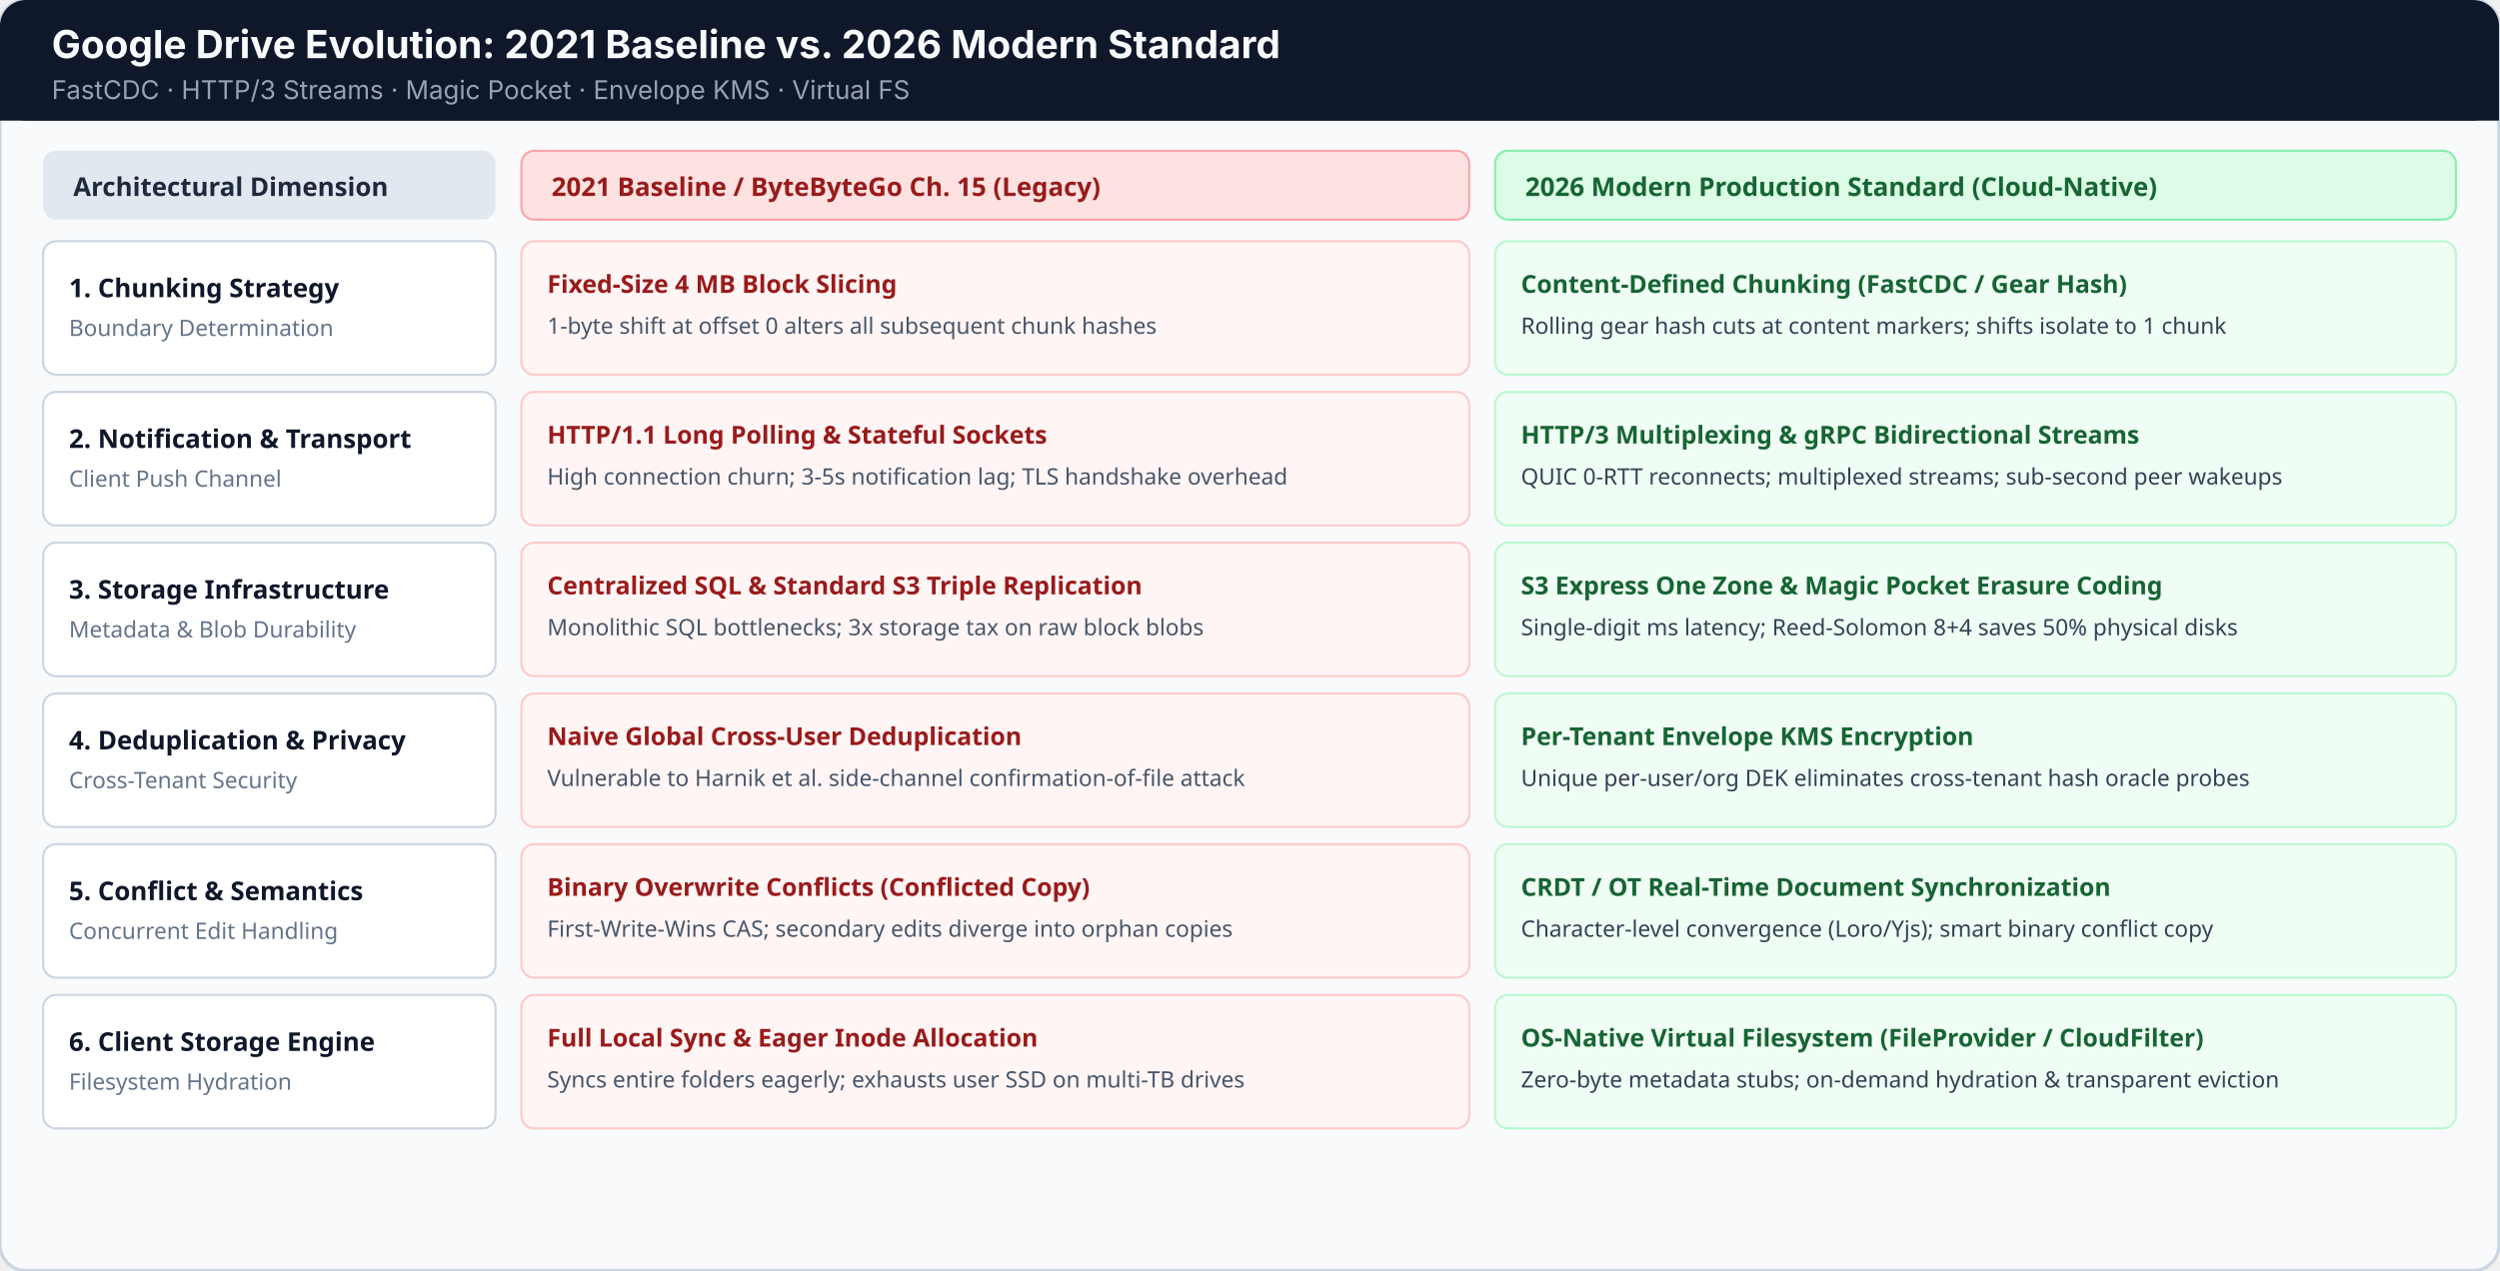
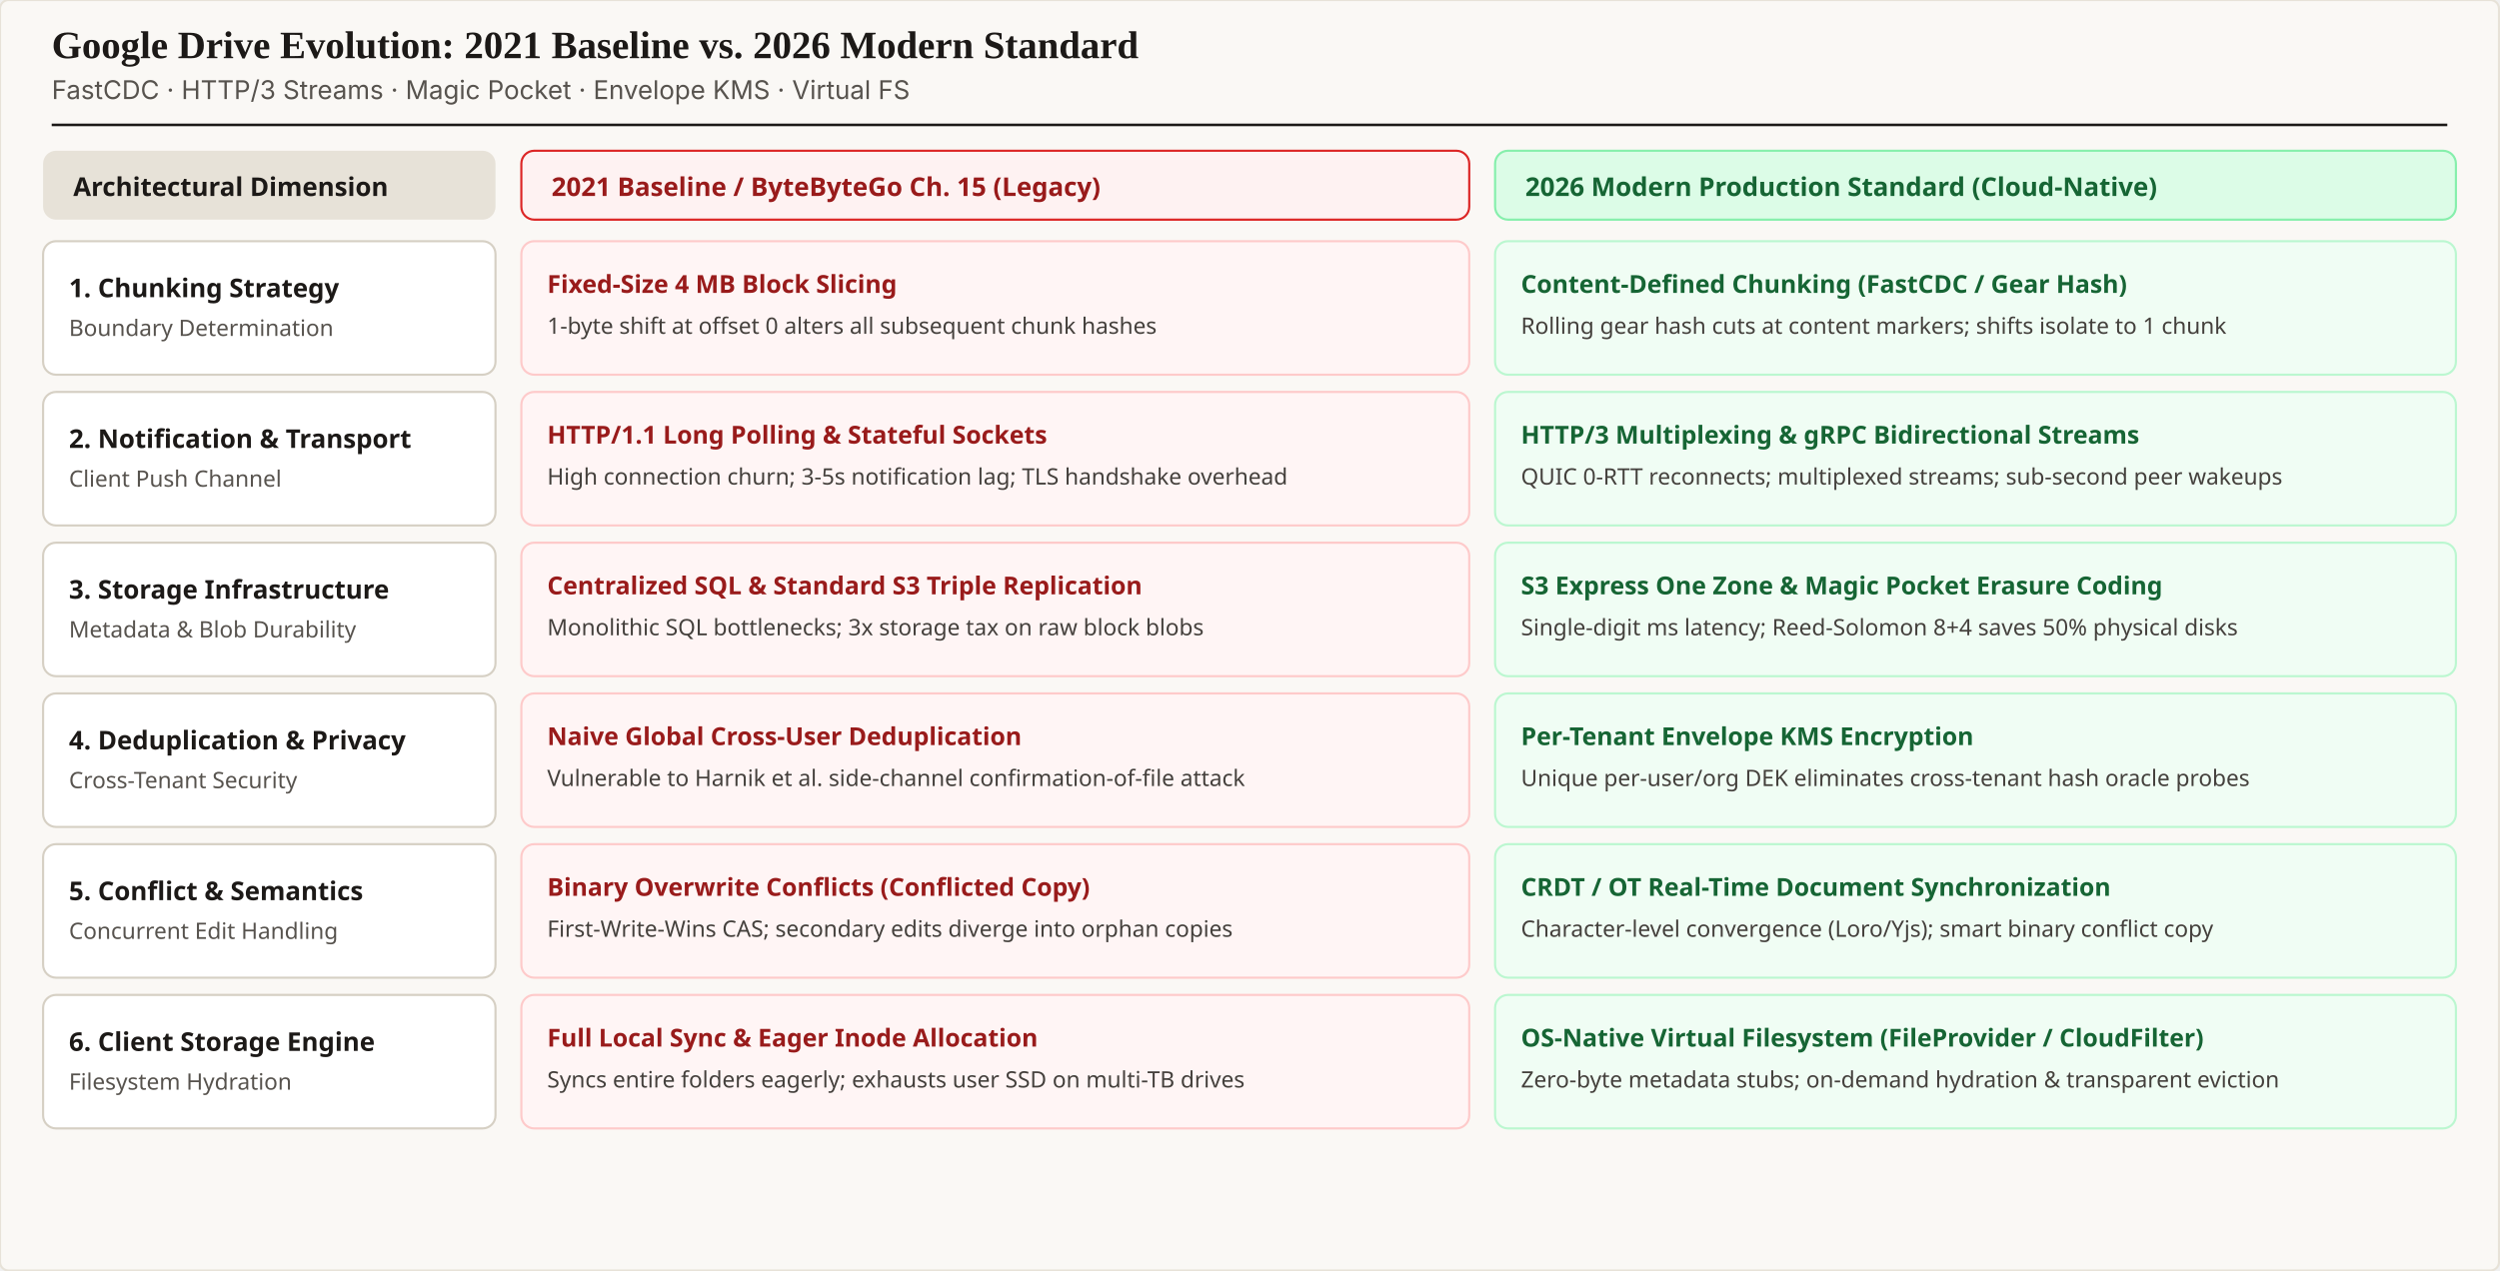
<svg xmlns="http://www.w3.org/2000/svg" viewBox="0 0 1160 590" width="1160" height="590" role="img" aria-labelledby="title desc">
-   <rect x="0" y="0" width="1160" height="590" rx="12" fill="#f8fafc" stroke="#cbd5e1" stroke-width="1.5" />
-   <rect x="0" y="0" width="1160" height="56" rx="12" fill="#0f172a" />
-   <rect x="0" y="40" width="1160" height="16" fill="#0f172a" />
-   <text x="24" y="27" font-family="ui-sans-serif, system-ui, -apple-system, sans-serif" font-size="18" font-weight="700" fill="#f8fafc">Google Drive Evolution: 2021 Baseline vs. 2026 Modern Standard</text>
-   <text x="24" y="46" font-family="ui-sans-serif, system-ui, -apple-system, sans-serif" font-size="12" fill="#94a3b8">FastCDC · HTTP/3 Streams · Magic Pocket · Envelope KMS · Virtual FS</text>
-   <rect x="20" y="70" width="210" height="32" rx="6" fill="#e2e8f0" />
-   <text x="34" y="91" font-family="ui-sans-serif, system-ui, sans-serif" font-size="12" font-weight="700" fill="#1e293b">Architectural Dimension</text>
-   <rect x="242" y="70" width="440" height="32" rx="6" fill="#fee2e2" stroke="#fca5a5" stroke-width="1" />
+   <rect x="0" y="0" width="1160" height="590" rx="4" fill="#faf8f5" stroke="#e7e2d8" stroke-width="1" />
+   <line x1="24" y1="58" x2="1136" y2="58" stroke="#1c1917" stroke-width="1.2" />
+   <text x="24" y="27" font-family="Georgia, 'Times New Roman', serif" font-size="18" font-weight="700" fill="#1c1917">Google Drive Evolution: 2021 Baseline vs. 2026 Modern Standard</text>
+   <text x="24" y="46" font-family="ui-sans-serif, system-ui, -apple-system, sans-serif" font-size="12" fill="#57534e">FastCDC · HTTP/3 Streams · Magic Pocket · Envelope KMS · Virtual FS</text>
+   <rect x="20" y="70" width="210" height="32" rx="6" fill="#e7e2d8" />
+   <text x="34" y="91" font-family="ui-sans-serif, system-ui, sans-serif" font-size="12" font-weight="700" fill="#1c1917">Architectural Dimension</text>
+   <rect x="242" y="70" width="440" height="32" rx="6" fill="#fef2f2" stroke="#dc2626" stroke-width="1" />
  <text x="256" y="91" font-family="ui-sans-serif, system-ui, sans-serif" font-size="12" font-weight="700" fill="#991b1b">2021 Baseline / ByteByteGo Ch. 15 (Legacy)</text>
  <rect x="694" y="70" width="446" height="32" rx="6" fill="#dcfce7" stroke="#86efac" stroke-width="1" />
  <text x="708" y="91" font-family="ui-sans-serif, system-ui, sans-serif" font-size="12" font-weight="700" fill="#166534">2026 Modern Production Standard (Cloud-Native)</text>
-   <rect x="20" y="112" width="210" height="62" rx="6" fill="#ffffff" stroke="#cbd5e1" />
-   <text x="32" y="138" font-family="ui-sans-serif, system-ui, sans-serif" font-size="12" font-weight="700" fill="#0f172a">1. Chunking Strategy</text>
-   <text x="32" y="156" font-family="ui-sans-serif, system-ui, sans-serif" font-size="10.5" fill="#64748b">Boundary Determination</text>
+   <rect x="20" y="112" width="210" height="62" rx="6" fill="#ffffff" stroke="#d6d0c4" />
+   <text x="32" y="138" font-family="ui-sans-serif, system-ui, sans-serif" font-size="12" font-weight="700" fill="#1c1917">1. Chunking Strategy</text>
+   <text x="32" y="156" font-family="ui-sans-serif, system-ui, sans-serif" font-size="10.5" fill="#57534e">Boundary Determination</text>
  <rect x="242" y="112" width="440" height="62" rx="6" fill="#fff5f5" stroke="#fecaca" />
  <text x="254" y="136" font-family="ui-sans-serif, system-ui, sans-serif" font-size="11.5" font-weight="700" fill="#991b1b">Fixed-Size 4 MB Block Slicing</text>
-   <text x="254" y="155" font-family="ui-sans-serif, system-ui, sans-serif" font-size="10.5" fill="#475569">1-byte shift at offset 0 alters all subsequent chunk hashes</text>
+   <text x="254" y="155" font-family="ui-sans-serif, system-ui, sans-serif" font-size="10.5" fill="#44403c">1-byte shift at offset 0 alters all subsequent chunk hashes</text>
  <rect x="694" y="112" width="446" height="62" rx="6" fill="#f0fdf4" stroke="#bbf7d0" />
  <text x="706" y="136" font-family="ui-sans-serif, system-ui, sans-serif" font-size="11.5" font-weight="700" fill="#166534">Content-Defined Chunking (FastCDC / Gear Hash)</text>
-   <text x="706" y="155" font-family="ui-sans-serif, system-ui, sans-serif" font-size="10.5" fill="#334155">Rolling gear hash cuts at content markers; shifts isolate to 1 chunk</text>
-   <rect x="20" y="182" width="210" height="62" rx="6" fill="#ffffff" stroke="#cbd5e1" />
-   <text x="32" y="208" font-family="ui-sans-serif, system-ui, sans-serif" font-size="12" font-weight="700" fill="#0f172a">2. Notification &amp; Transport</text>
-   <text x="32" y="226" font-family="ui-sans-serif, system-ui, sans-serif" font-size="10.5" fill="#64748b">Client Push Channel</text>
+   <text x="706" y="155" font-family="ui-sans-serif, system-ui, sans-serif" font-size="10.5" fill="#44403c">Rolling gear hash cuts at content markers; shifts isolate to 1 chunk</text>
+   <rect x="20" y="182" width="210" height="62" rx="6" fill="#ffffff" stroke="#d6d0c4" />
+   <text x="32" y="208" font-family="ui-sans-serif, system-ui, sans-serif" font-size="12" font-weight="700" fill="#1c1917">2. Notification &amp; Transport</text>
+   <text x="32" y="226" font-family="ui-sans-serif, system-ui, sans-serif" font-size="10.5" fill="#57534e">Client Push Channel</text>
  <rect x="242" y="182" width="440" height="62" rx="6" fill="#fff5f5" stroke="#fecaca" />
  <text x="254" y="206" font-family="ui-sans-serif, system-ui, sans-serif" font-size="11.5" font-weight="700" fill="#991b1b">HTTP/1.1 Long Polling &amp; Stateful Sockets</text>
-   <text x="254" y="225" font-family="ui-sans-serif, system-ui, sans-serif" font-size="10.5" fill="#475569">High connection churn; 3-5s notification lag; TLS handshake overhead</text>
+   <text x="254" y="225" font-family="ui-sans-serif, system-ui, sans-serif" font-size="10.5" fill="#44403c">High connection churn; 3-5s notification lag; TLS handshake overhead</text>
  <rect x="694" y="182" width="446" height="62" rx="6" fill="#f0fdf4" stroke="#bbf7d0" />
  <text x="706" y="206" font-family="ui-sans-serif, system-ui, sans-serif" font-size="11.5" font-weight="700" fill="#166534">HTTP/3 Multiplexing &amp; gRPC Bidirectional Streams</text>
-   <text x="706" y="225" font-family="ui-sans-serif, system-ui, sans-serif" font-size="10.5" fill="#334155">QUIC 0-RTT reconnects; multiplexed streams; sub-second peer wakeups</text>
-   <rect x="20" y="252" width="210" height="62" rx="6" fill="#ffffff" stroke="#cbd5e1" />
-   <text x="32" y="278" font-family="ui-sans-serif, system-ui, sans-serif" font-size="12" font-weight="700" fill="#0f172a">3. Storage Infrastructure</text>
-   <text x="32" y="296" font-family="ui-sans-serif, system-ui, sans-serif" font-size="10.5" fill="#64748b">Metadata &amp; Blob Durability</text>
+   <text x="706" y="225" font-family="ui-sans-serif, system-ui, sans-serif" font-size="10.5" fill="#44403c">QUIC 0-RTT reconnects; multiplexed streams; sub-second peer wakeups</text>
+   <rect x="20" y="252" width="210" height="62" rx="6" fill="#ffffff" stroke="#d6d0c4" />
+   <text x="32" y="278" font-family="ui-sans-serif, system-ui, sans-serif" font-size="12" font-weight="700" fill="#1c1917">3. Storage Infrastructure</text>
+   <text x="32" y="296" font-family="ui-sans-serif, system-ui, sans-serif" font-size="10.5" fill="#57534e">Metadata &amp; Blob Durability</text>
  <rect x="242" y="252" width="440" height="62" rx="6" fill="#fff5f5" stroke="#fecaca" />
  <text x="254" y="276" font-family="ui-sans-serif, system-ui, sans-serif" font-size="11.5" font-weight="700" fill="#991b1b">Centralized SQL &amp; Standard S3 Triple Replication</text>
-   <text x="254" y="295" font-family="ui-sans-serif, system-ui, sans-serif" font-size="10.5" fill="#475569">Monolithic SQL bottlenecks; 3x storage tax on raw block blobs</text>
+   <text x="254" y="295" font-family="ui-sans-serif, system-ui, sans-serif" font-size="10.5" fill="#44403c">Monolithic SQL bottlenecks; 3x storage tax on raw block blobs</text>
  <rect x="694" y="252" width="446" height="62" rx="6" fill="#f0fdf4" stroke="#bbf7d0" />
  <text x="706" y="276" font-family="ui-sans-serif, system-ui, sans-serif" font-size="11.5" font-weight="700" fill="#166534">S3 Express One Zone &amp; Magic Pocket Erasure Coding</text>
-   <text x="706" y="295" font-family="ui-sans-serif, system-ui, sans-serif" font-size="10.5" fill="#334155">Single-digit ms latency; Reed-Solomon 8+4 saves 50% physical disks</text>
-   <rect x="20" y="322" width="210" height="62" rx="6" fill="#ffffff" stroke="#cbd5e1" />
-   <text x="32" y="348" font-family="ui-sans-serif, system-ui, sans-serif" font-size="12" font-weight="700" fill="#0f172a">4. Deduplication &amp; Privacy</text>
-   <text x="32" y="366" font-family="ui-sans-serif, system-ui, sans-serif" font-size="10.5" fill="#64748b">Cross-Tenant Security</text>
+   <text x="706" y="295" font-family="ui-sans-serif, system-ui, sans-serif" font-size="10.5" fill="#44403c">Single-digit ms latency; Reed-Solomon 8+4 saves 50% physical disks</text>
+   <rect x="20" y="322" width="210" height="62" rx="6" fill="#ffffff" stroke="#d6d0c4" />
+   <text x="32" y="348" font-family="ui-sans-serif, system-ui, sans-serif" font-size="12" font-weight="700" fill="#1c1917">4. Deduplication &amp; Privacy</text>
+   <text x="32" y="366" font-family="ui-sans-serif, system-ui, sans-serif" font-size="10.5" fill="#57534e">Cross-Tenant Security</text>
  <rect x="242" y="322" width="440" height="62" rx="6" fill="#fff5f5" stroke="#fecaca" />
  <text x="254" y="346" font-family="ui-sans-serif, system-ui, sans-serif" font-size="11.5" font-weight="700" fill="#991b1b">Naive Global Cross-User Deduplication</text>
-   <text x="254" y="365" font-family="ui-sans-serif, system-ui, sans-serif" font-size="10.5" fill="#475569">Vulnerable to Harnik et al. side-channel confirmation-of-file attack</text>
+   <text x="254" y="365" font-family="ui-sans-serif, system-ui, sans-serif" font-size="10.5" fill="#44403c">Vulnerable to Harnik et al. side-channel confirmation-of-file attack</text>
  <rect x="694" y="322" width="446" height="62" rx="6" fill="#f0fdf4" stroke="#bbf7d0" />
  <text x="706" y="346" font-family="ui-sans-serif, system-ui, sans-serif" font-size="11.5" font-weight="700" fill="#166534">Per-Tenant Envelope KMS Encryption</text>
-   <text x="706" y="365" font-family="ui-sans-serif, system-ui, sans-serif" font-size="10.5" fill="#334155">Unique per-user/org DEK eliminates cross-tenant hash oracle probes</text>
-   <rect x="20" y="392" width="210" height="62" rx="6" fill="#ffffff" stroke="#cbd5e1" />
-   <text x="32" y="418" font-family="ui-sans-serif, system-ui, sans-serif" font-size="12" font-weight="700" fill="#0f172a">5. Conflict &amp; Semantics</text>
-   <text x="32" y="436" font-family="ui-sans-serif, system-ui, sans-serif" font-size="10.5" fill="#64748b">Concurrent Edit Handling</text>
+   <text x="706" y="365" font-family="ui-sans-serif, system-ui, sans-serif" font-size="10.5" fill="#44403c">Unique per-user/org DEK eliminates cross-tenant hash oracle probes</text>
+   <rect x="20" y="392" width="210" height="62" rx="6" fill="#ffffff" stroke="#d6d0c4" />
+   <text x="32" y="418" font-family="ui-sans-serif, system-ui, sans-serif" font-size="12" font-weight="700" fill="#1c1917">5. Conflict &amp; Semantics</text>
+   <text x="32" y="436" font-family="ui-sans-serif, system-ui, sans-serif" font-size="10.5" fill="#57534e">Concurrent Edit Handling</text>
  <rect x="242" y="392" width="440" height="62" rx="6" fill="#fff5f5" stroke="#fecaca" />
  <text x="254" y="416" font-family="ui-sans-serif, system-ui, sans-serif" font-size="11.5" font-weight="700" fill="#991b1b">Binary Overwrite Conflicts (Conflicted Copy)</text>
-   <text x="254" y="435" font-family="ui-sans-serif, system-ui, sans-serif" font-size="10.5" fill="#475569">First-Write-Wins CAS; secondary edits diverge into orphan copies</text>
+   <text x="254" y="435" font-family="ui-sans-serif, system-ui, sans-serif" font-size="10.5" fill="#44403c">First-Write-Wins CAS; secondary edits diverge into orphan copies</text>
  <rect x="694" y="392" width="446" height="62" rx="6" fill="#f0fdf4" stroke="#bbf7d0" />
  <text x="706" y="416" font-family="ui-sans-serif, system-ui, sans-serif" font-size="11.5" font-weight="700" fill="#166534">CRDT / OT Real-Time Document Synchronization</text>
-   <text x="706" y="435" font-family="ui-sans-serif, system-ui, sans-serif" font-size="10.5" fill="#334155">Character-level convergence (Loro/Yjs); smart binary conflict copy</text>
-   <rect x="20" y="462" width="210" height="62" rx="6" fill="#ffffff" stroke="#cbd5e1" />
-   <text x="32" y="488" font-family="ui-sans-serif, system-ui, sans-serif" font-size="12" font-weight="700" fill="#0f172a">6. Client Storage Engine</text>
-   <text x="32" y="506" font-family="ui-sans-serif, system-ui, sans-serif" font-size="10.5" fill="#64748b">Filesystem Hydration</text>
+   <text x="706" y="435" font-family="ui-sans-serif, system-ui, sans-serif" font-size="10.5" fill="#44403c">Character-level convergence (Loro/Yjs); smart binary conflict copy</text>
+   <rect x="20" y="462" width="210" height="62" rx="6" fill="#ffffff" stroke="#d6d0c4" />
+   <text x="32" y="488" font-family="ui-sans-serif, system-ui, sans-serif" font-size="12" font-weight="700" fill="#1c1917">6. Client Storage Engine</text>
+   <text x="32" y="506" font-family="ui-sans-serif, system-ui, sans-serif" font-size="10.5" fill="#57534e">Filesystem Hydration</text>
  <rect x="242" y="462" width="440" height="62" rx="6" fill="#fff5f5" stroke="#fecaca" />
  <text x="254" y="486" font-family="ui-sans-serif, system-ui, sans-serif" font-size="11.5" font-weight="700" fill="#991b1b">Full Local Sync &amp; Eager Inode Allocation</text>
-   <text x="254" y="505" font-family="ui-sans-serif, system-ui, sans-serif" font-size="10.5" fill="#475569">Syncs entire folders eagerly; exhausts user SSD on multi-TB drives</text>
+   <text x="254" y="505" font-family="ui-sans-serif, system-ui, sans-serif" font-size="10.5" fill="#44403c">Syncs entire folders eagerly; exhausts user SSD on multi-TB drives</text>
  <rect x="694" y="462" width="446" height="62" rx="6" fill="#f0fdf4" stroke="#bbf7d0" />
  <text x="706" y="486" font-family="ui-sans-serif, system-ui, sans-serif" font-size="11.5" font-weight="700" fill="#166534">OS-Native Virtual Filesystem (FileProvider / CloudFilter)</text>
-   <text x="706" y="505" font-family="ui-sans-serif, system-ui, sans-serif" font-size="10.5" fill="#334155">Zero-byte metadata stubs; on-demand hydration &amp; transparent eviction</text>
+   <text x="706" y="505" font-family="ui-sans-serif, system-ui, sans-serif" font-size="10.5" fill="#44403c">Zero-byte metadata stubs; on-demand hydration &amp; transparent eviction</text>
</svg>
